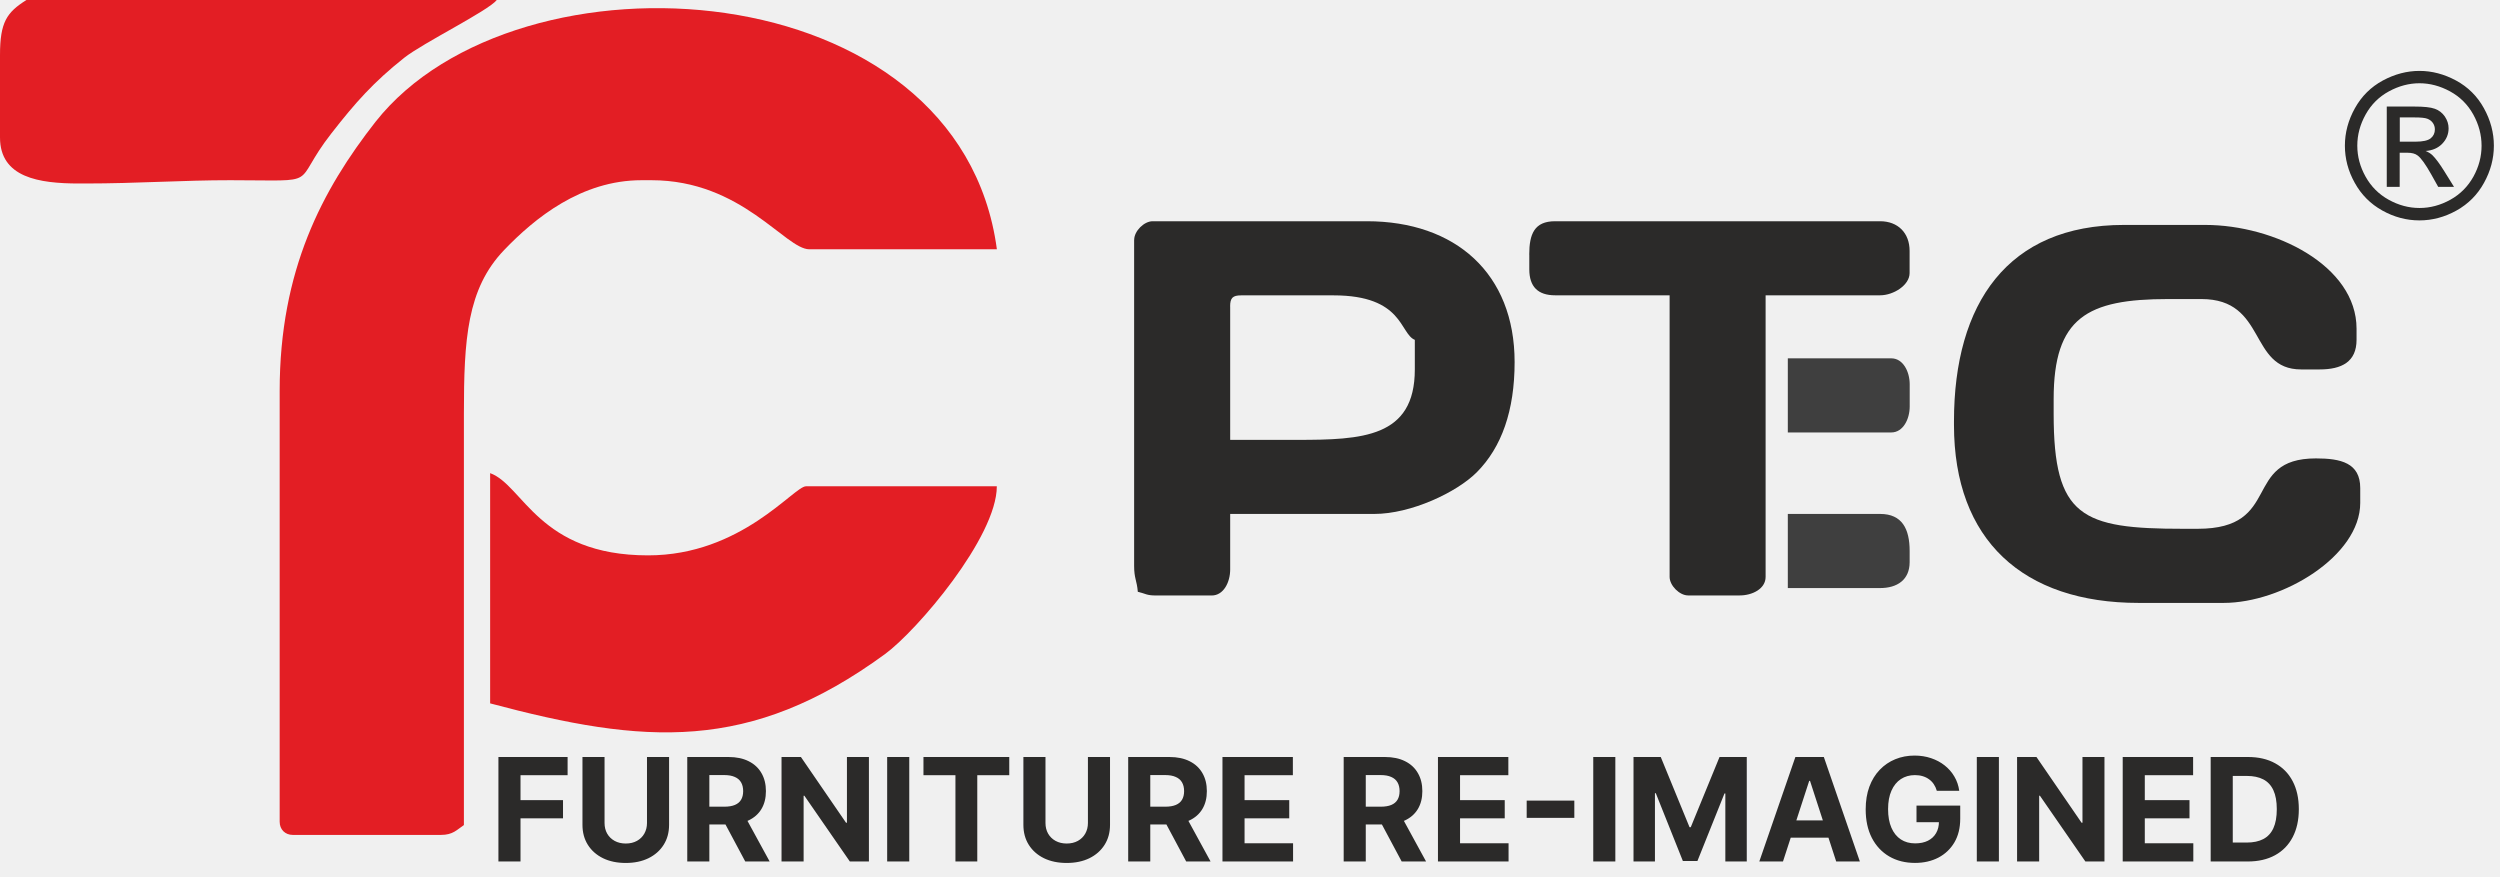
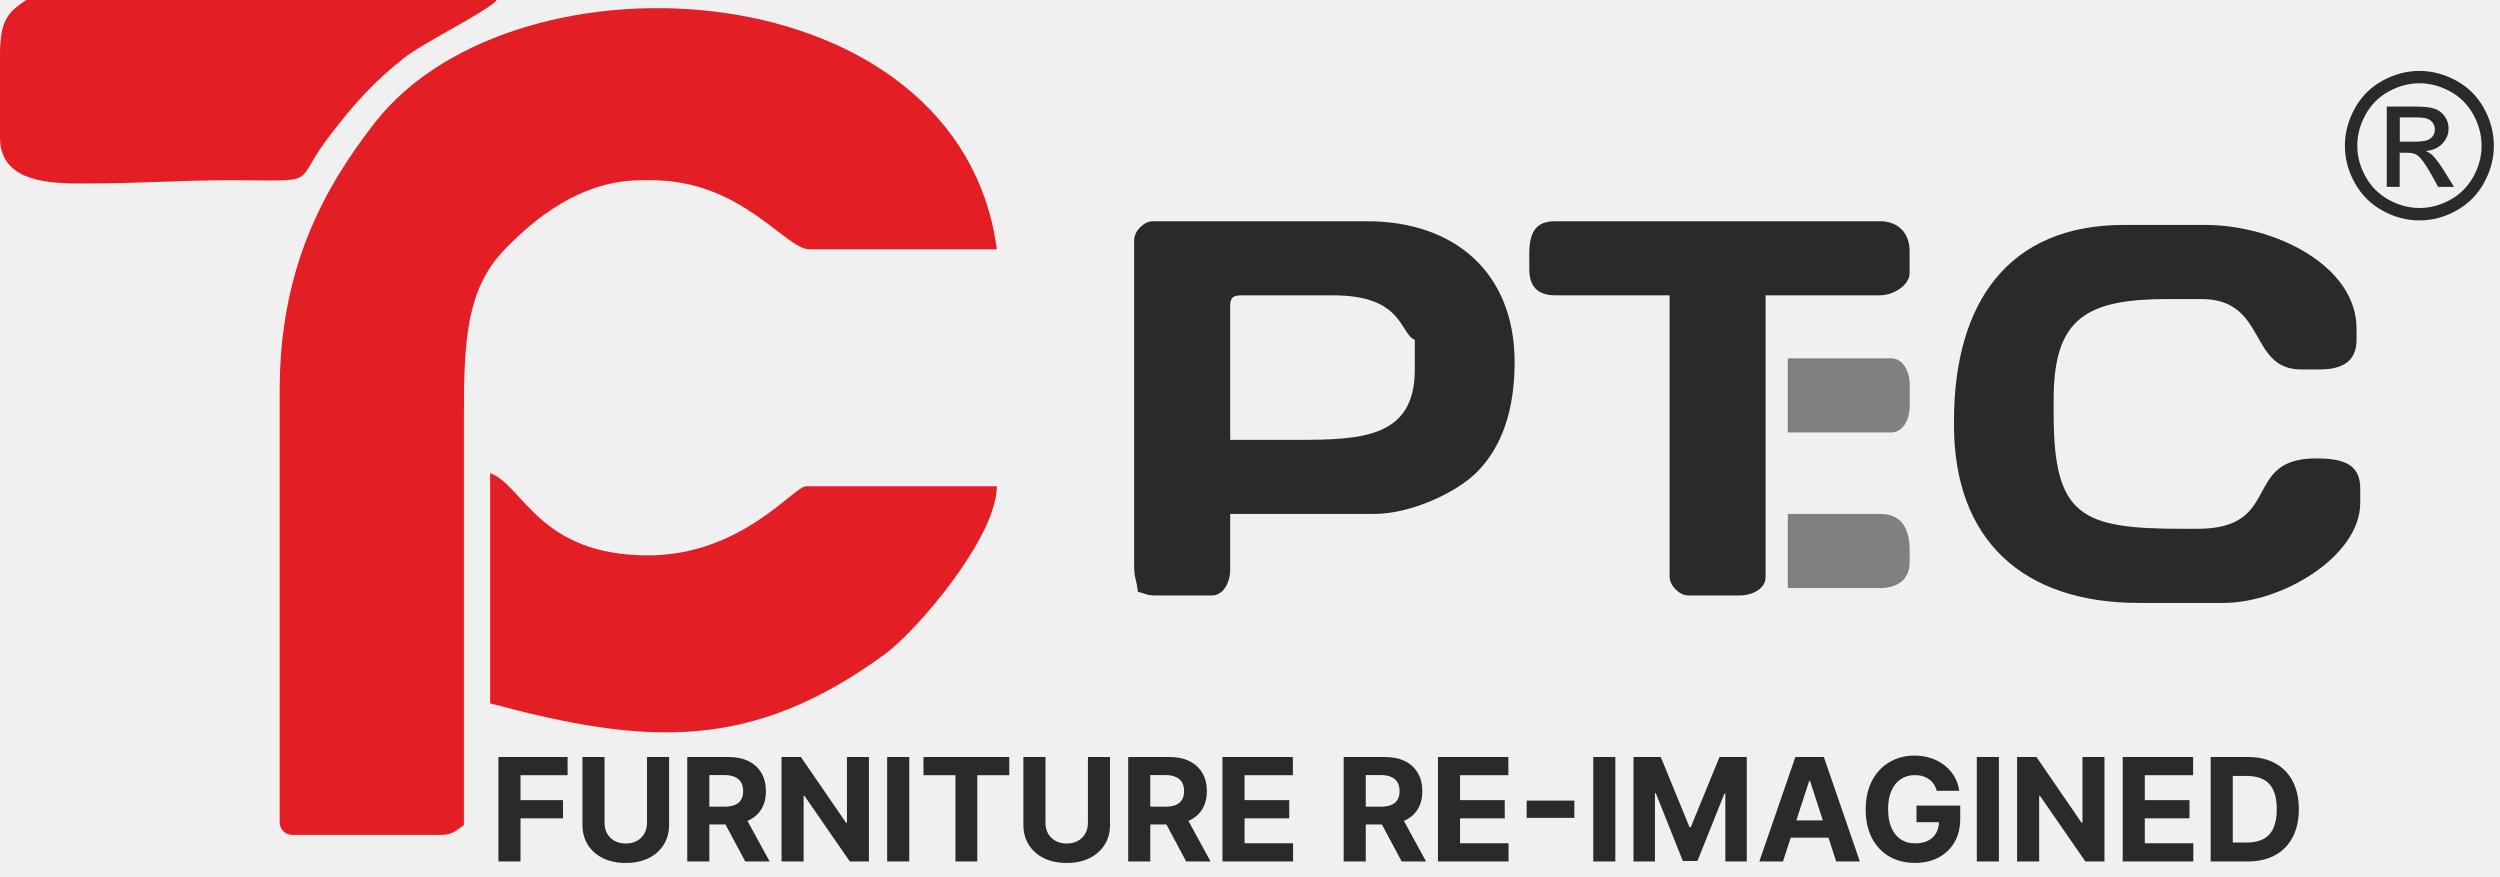
<svg xmlns="http://www.w3.org/2000/svg" width="271" height="95" viewBox="0 0 271 95" fill="none">
  <g clip-path="url(#clip0_187_2)">
    <path fill-rule="evenodd" clip-rule="evenodd" d="M53.137 76.247C69.846 80.707 81.278 81.616 95.935 70.903C99.394 68.372 108.055 58.23 108.055 52.713H87.372C86.051 52.713 80.381 60.202 70.251 60.202C58.389 60.202 56.731 52.59 53.131 51.288V76.253L53.137 76.247Z" fill="#E31E24" />
    <path fill-rule="evenodd" clip-rule="evenodd" d="M2.857 0.006C0.731 1.346 0 2.396 0 5.984V14.897C0 19.252 4.226 19.891 8.557 19.891H9.27C14.762 19.891 19.989 19.529 24.965 19.535C35.193 19.541 31.409 20.241 35.93 14.449C38.541 11.101 40.489 8.908 43.806 6.272C45.839 4.657 52.953 1.161 53.856 -0.006L2.863 0L2.857 0.006Z" fill="#E31E24" />
    <path fill-rule="evenodd" clip-rule="evenodd" d="M30.316 42.362V89.08C30.316 89.915 30.906 90.505 31.742 90.505H47.793C49.102 90.505 49.519 89.952 50.287 89.436C50.287 74.576 50.287 59.716 50.287 44.856C50.287 36.797 50.613 31.311 54.649 27.103C57.954 23.657 63.003 19.535 69.546 19.535H70.615C80.425 19.535 85.118 27.023 87.735 27.023H108.062C104.002 -3.366 56.105 -6.266 40.723 13.183C34.924 20.585 30.316 29.29 30.316 42.362Z" fill="#E31E24" />
    <path fill-rule="evenodd" clip-rule="evenodd" d="M211.811 45.673V46.073C211.811 58.543 219.293 65.356 231.831 65.356H241.039C247.403 65.356 255.85 60.282 255.85 54.513V52.904C255.85 50.176 253.743 49.691 251.046 49.691C242.968 49.691 247.501 57.321 238.232 57.321H236.628C225.657 57.321 222.616 56.031 222.616 44.869V43.259C222.616 34.426 226.234 32.417 235.025 32.417H238.631C245.781 32.417 243.699 40.047 249.443 40.047H251.445C253.835 40.047 255.45 39.23 255.45 36.834V35.63C255.45 28.793 246.574 24.382 239.036 24.382H230.227C217.653 24.382 211.811 32.865 211.811 45.667V45.673Z" fill="#2B2A29" />
    <path fill-rule="evenodd" clip-rule="evenodd" d="M133.346 33.221C133.346 32.294 133.622 32.017 134.55 32.017H144.557C152.137 32.017 151.726 36.176 153.366 36.84V40.053C153.366 47.443 147.659 47.682 140.558 47.682H133.352V33.221H133.346ZM122.939 25.991V61.338C122.939 62.72 123.234 62.892 123.339 64.151C124.236 64.36 124.26 64.551 125.341 64.551H131.349C132.645 64.551 133.352 63.095 133.352 61.737V55.711H148.967C152.96 55.711 157.912 53.37 160.08 51.196C162.783 48.481 164.184 44.506 164.184 39.248C164.184 29.646 157.776 23.982 148.169 23.982H124.948C124.014 23.982 122.946 25.051 122.946 25.991H122.939Z" fill="#2B2A29" />
-     <path fill-rule="evenodd" clip-rule="evenodd" d="M193.799 46.878H205.01C206.306 46.878 207.012 45.422 207.012 44.064V41.656C207.012 40.305 206.306 38.843 205.01 38.843H193.799V46.878Z" fill="#3F3F3F" />
-     <path fill-rule="evenodd" clip-rule="evenodd" d="M193.799 63.746H203.806C205.655 63.746 207.006 62.855 207.006 60.932V59.728C207.006 57.333 206.189 55.711 203.806 55.711H193.799V63.746Z" fill="#3F3F3F" />
+     <path fill-rule="evenodd" clip-rule="evenodd" d="M193.799 46.878H205.01C206.306 46.878 207.012 45.422 207.012 44.064V41.656C207.012 40.305 206.306 38.843 205.01 38.843H193.799V46.878Z" fill="#808080" />
+     <path fill-rule="evenodd" clip-rule="evenodd" d="M193.799 63.746H203.806C205.655 63.746 207.006 62.855 207.006 60.932V59.728C207.006 57.333 206.189 55.711 203.806 55.711H193.799V63.746Z" fill="#808080" />
    <path fill-rule="evenodd" clip-rule="evenodd" d="M165.776 27.595V29.198C165.776 31.071 166.709 32.011 168.577 32.011H180.986V62.536C180.986 63.47 182.055 64.545 182.988 64.545H188.591C189.942 64.545 191.392 63.832 191.392 62.536V32.011H203.801C205.263 32.011 207.001 30.906 207.001 29.603V27.195C207.001 25.254 205.736 23.982 203.801 23.982H168.571C166.322 23.982 165.77 25.371 165.77 27.601L165.776 27.595Z" fill="#2B2A29" />
    <path fill-rule="evenodd" clip-rule="evenodd" d="M262.27 7.686C263.627 7.686 264.948 8.036 266.238 8.73C267.528 9.43 268.536 10.425 269.254 11.728C269.973 13.024 270.336 14.381 270.336 15.794C270.336 17.189 269.979 18.534 269.267 19.818C268.56 21.108 267.559 22.109 266.281 22.822C264.997 23.535 263.664 23.891 262.264 23.891C260.863 23.891 259.524 23.535 258.246 22.822C256.962 22.109 255.967 21.108 255.254 19.818C254.536 18.534 254.186 17.189 254.186 15.794C254.186 14.381 254.548 13.03 255.273 11.728C255.998 10.425 257.005 9.43 258.295 8.73C259.585 8.036 260.912 7.686 262.264 7.686H262.27ZM262.27 9.025C261.133 9.025 260.034 9.32 258.959 9.903C257.884 10.487 257.042 11.322 256.44 12.403C255.832 13.491 255.531 14.615 255.531 15.794C255.531 16.962 255.832 18.079 256.428 19.148C257.024 20.217 257.853 21.053 258.928 21.649C259.997 22.244 261.115 22.546 262.276 22.546C263.437 22.546 264.555 22.244 265.624 21.649C266.693 21.053 267.522 20.217 268.118 19.148C268.708 18.079 269.002 16.962 269.002 15.794C269.002 14.621 268.701 13.491 268.099 12.403C267.497 11.322 266.656 10.487 265.581 9.903C264.506 9.32 263.4 9.025 262.276 9.025H262.27ZM258.725 20.26V11.55H261.711C262.73 11.55 263.474 11.623 263.928 11.789C264.383 11.949 264.745 12.231 265.022 12.631C265.292 13.036 265.427 13.46 265.427 13.908C265.427 14.547 265.2 15.1 264.745 15.573C264.291 16.046 263.689 16.31 262.939 16.366C263.246 16.495 263.492 16.648 263.676 16.826C264.027 17.17 264.457 17.748 264.96 18.559L266.017 20.26H264.303L263.535 18.884C262.927 17.809 262.442 17.127 262.073 16.857C261.815 16.654 261.44 16.556 260.949 16.556H260.126V20.254H258.725V20.26ZM260.126 15.358H261.827C262.638 15.358 263.191 15.235 263.492 14.99C263.787 14.75 263.941 14.424 263.941 14.025C263.941 13.767 263.867 13.54 263.726 13.331C263.584 13.128 263.388 12.975 263.136 12.876C262.878 12.772 262.411 12.729 261.729 12.729H260.138V15.358H260.126Z" fill="#2B2A29" />
    <path d="M54.029 93.385V82.059H61.528V84.034H56.424V86.732H61.03V88.706H56.424V93.385H54.029ZM70.134 82.059H72.528V89.414C72.528 90.24 72.331 90.963 71.937 91.582C71.546 92.201 70.999 92.684 70.294 93.031C69.59 93.374 68.77 93.545 67.834 93.545C66.893 93.545 66.071 93.374 65.367 93.031C64.663 92.684 64.115 92.201 63.725 91.582C63.334 90.963 63.139 90.24 63.139 89.414V82.059H65.533V89.21C65.533 89.641 65.627 90.024 65.815 90.36C66.007 90.695 66.276 90.959 66.623 91.151C66.969 91.342 67.373 91.438 67.834 91.438C68.298 91.438 68.702 91.342 69.045 91.151C69.391 90.959 69.659 90.695 69.847 90.36C70.038 90.024 70.134 89.641 70.134 89.21V82.059ZM74.499 93.385V82.059H78.967C79.822 82.059 80.552 82.212 81.157 82.518C81.765 82.821 82.228 83.25 82.545 83.807C82.865 84.36 83.026 85.01 83.026 85.759C83.026 86.511 82.864 87.158 82.539 87.7C82.215 88.238 81.745 88.651 81.129 88.939C80.517 89.226 79.776 89.37 78.906 89.37H75.914V87.445H78.519C78.976 87.445 79.356 87.383 79.658 87.257C79.96 87.132 80.185 86.944 80.333 86.694C80.484 86.443 80.559 86.131 80.559 85.759C80.559 85.383 80.484 85.066 80.333 84.808C80.185 84.55 79.959 84.354 79.653 84.222C79.35 84.085 78.969 84.017 78.508 84.017H76.893V93.385H74.499ZM80.615 88.231L83.43 93.385H80.786L78.032 88.231H80.615ZM94.191 82.059V93.385H92.123L87.195 86.257H87.112V93.385H84.718V82.059H86.82L91.708 89.182H91.808V82.059H94.191ZM98.564 82.059V93.385H96.169V82.059H98.564ZM100.103 84.034V82.059H109.404V84.034H105.937V93.385H103.57V84.034H100.103ZM117.931 82.059H120.326V89.414C120.326 90.24 120.129 90.963 119.734 91.582C119.343 92.201 118.796 92.684 118.092 93.031C117.388 93.374 116.567 93.545 115.631 93.545C114.691 93.545 113.869 93.374 113.164 93.031C112.46 92.684 111.913 92.201 111.522 91.582C111.131 90.963 110.936 90.24 110.936 89.414V82.059H113.33V89.21C113.33 89.641 113.424 90.024 113.612 90.36C113.804 90.695 114.073 90.959 114.42 91.151C114.766 91.342 115.17 91.438 115.631 91.438C116.095 91.438 116.499 91.342 116.842 91.151C117.188 90.959 117.456 90.695 117.644 90.36C117.835 90.024 117.931 89.641 117.931 89.21V82.059ZM122.296 93.385V82.059H126.764C127.619 82.059 128.349 82.212 128.954 82.518C129.562 82.821 130.025 83.25 130.342 83.807C130.663 84.36 130.823 85.01 130.823 85.759C130.823 86.511 130.661 87.158 130.336 87.7C130.012 88.238 129.542 88.651 128.926 88.939C128.314 89.226 127.573 89.37 126.703 89.37H123.712V87.445H126.316C126.773 87.445 127.153 87.383 127.455 87.257C127.758 87.132 127.983 86.944 128.13 86.694C128.281 86.443 128.357 86.131 128.357 85.759C128.357 85.383 128.281 85.066 128.13 84.808C127.983 84.55 127.756 84.354 127.45 84.222C127.148 84.085 126.766 84.017 126.305 84.017H124.69V93.385H122.296ZM128.412 88.231L131.227 93.385H128.583L125.83 88.231H128.412ZM132.515 93.385V82.059H140.147V84.034H134.91V86.732H139.754V88.706H134.91V91.411H140.169V93.385H132.515ZM145.655 93.385V82.059H150.123C150.978 82.059 151.708 82.212 152.313 82.518C152.921 82.821 153.384 83.25 153.701 83.807C154.022 84.36 154.182 85.01 154.182 85.759C154.182 86.511 154.02 87.158 153.695 87.7C153.371 88.238 152.901 88.651 152.285 88.939C151.673 89.226 150.932 89.37 150.062 89.37H147.07V87.445H149.675C150.132 87.445 150.512 87.383 150.814 87.257C151.116 87.132 151.341 86.944 151.489 86.694C151.64 86.443 151.715 86.131 151.715 85.759C151.715 85.383 151.64 85.066 151.489 84.808C151.341 84.55 151.115 84.354 150.809 84.222C150.506 84.085 150.125 84.017 149.664 84.017H148.049V93.385H145.655ZM151.771 88.231L154.586 93.385H151.942L149.188 88.231H151.771ZM155.874 93.385V82.059H163.505V84.034H158.269V86.732H163.113V88.706H158.269V91.411H163.528V93.385H155.874ZM170.657 86.787V88.657H165.492V86.787H170.657ZM175.103 82.059V93.385H172.709V82.059H175.103ZM177.073 82.059H180.026L183.145 89.669H183.278L186.397 82.059H189.35V93.385H187.027V86.013H186.933L184.002 93.329H182.421L179.49 85.986H179.396V93.385H177.073V82.059ZM193.275 93.385H190.709L194.619 82.059H197.704L201.609 93.385H199.043L196.206 84.647H196.117L193.275 93.385ZM193.115 88.933H199.175V90.802H193.115V88.933ZM209.949 85.72C209.872 85.451 209.763 85.213 209.623 85.007C209.483 84.797 209.311 84.62 209.109 84.476C208.91 84.329 208.681 84.216 208.423 84.139C208.169 84.061 207.887 84.022 207.577 84.022C206.998 84.022 206.489 84.166 206.051 84.454C205.616 84.741 205.276 85.16 205.033 85.709C204.79 86.255 204.668 86.922 204.668 87.711C204.668 88.5 204.788 89.171 205.028 89.724C205.267 90.277 205.606 90.699 206.045 90.99C206.484 91.278 207.002 91.422 207.599 91.422C208.141 91.422 208.604 91.326 208.987 91.134C209.374 90.939 209.669 90.664 209.872 90.31C210.078 89.956 210.182 89.538 210.182 89.055L210.668 89.127H207.748V87.324H212.488V88.751C212.488 89.746 212.277 90.601 211.857 91.317C211.437 92.028 210.858 92.577 210.121 92.965C209.383 93.348 208.539 93.54 207.588 93.54C206.526 93.54 205.593 93.305 204.79 92.837C203.986 92.365 203.359 91.696 202.91 90.83C202.463 89.96 202.24 88.928 202.24 87.733C202.24 86.815 202.373 85.997 202.639 85.278C202.908 84.555 203.284 83.943 203.767 83.442C204.25 82.94 204.812 82.559 205.453 82.297C206.095 82.035 206.79 81.904 207.538 81.904C208.18 81.904 208.777 81.999 209.33 82.186C209.883 82.371 210.373 82.633 210.801 82.972C211.232 83.311 211.584 83.715 211.857 84.183C212.13 84.647 212.305 85.16 212.382 85.72H209.949ZM216.681 82.059V93.385H214.286V82.059H216.681ZM228.124 82.059V93.385H226.055L221.128 86.257H221.045V93.385H218.651V82.059H220.752L225.641 89.182H225.74V82.059H228.124ZM230.102 93.385V82.059H237.733V84.034H232.496V86.732H237.341V88.706H232.496V91.411H237.756V93.385H230.102ZM243.652 93.385H239.637V82.059H243.685C244.824 82.059 245.805 82.286 246.627 82.74C247.449 83.189 248.081 83.836 248.524 84.68C248.97 85.525 249.193 86.535 249.193 87.711C249.193 88.891 248.97 89.904 248.524 90.752C248.081 91.6 247.446 92.251 246.616 92.705C245.79 93.158 244.802 93.385 243.652 93.385ZM242.032 91.333H243.552C244.26 91.333 244.856 91.208 245.339 90.957C245.825 90.703 246.19 90.31 246.434 89.779C246.681 89.245 246.804 88.555 246.804 87.711C246.804 86.874 246.681 86.19 246.434 85.659C246.19 85.129 245.827 84.738 245.344 84.487C244.861 84.236 244.266 84.111 243.558 84.111H242.032V91.333Z" fill="#2B2A29" />
  </g>
  <defs>
    <clipPath id="clip0_187_2">
      <rect width="270.335" height="94.252" fill="white" />
    </clipPath>
  </defs>
</svg>
